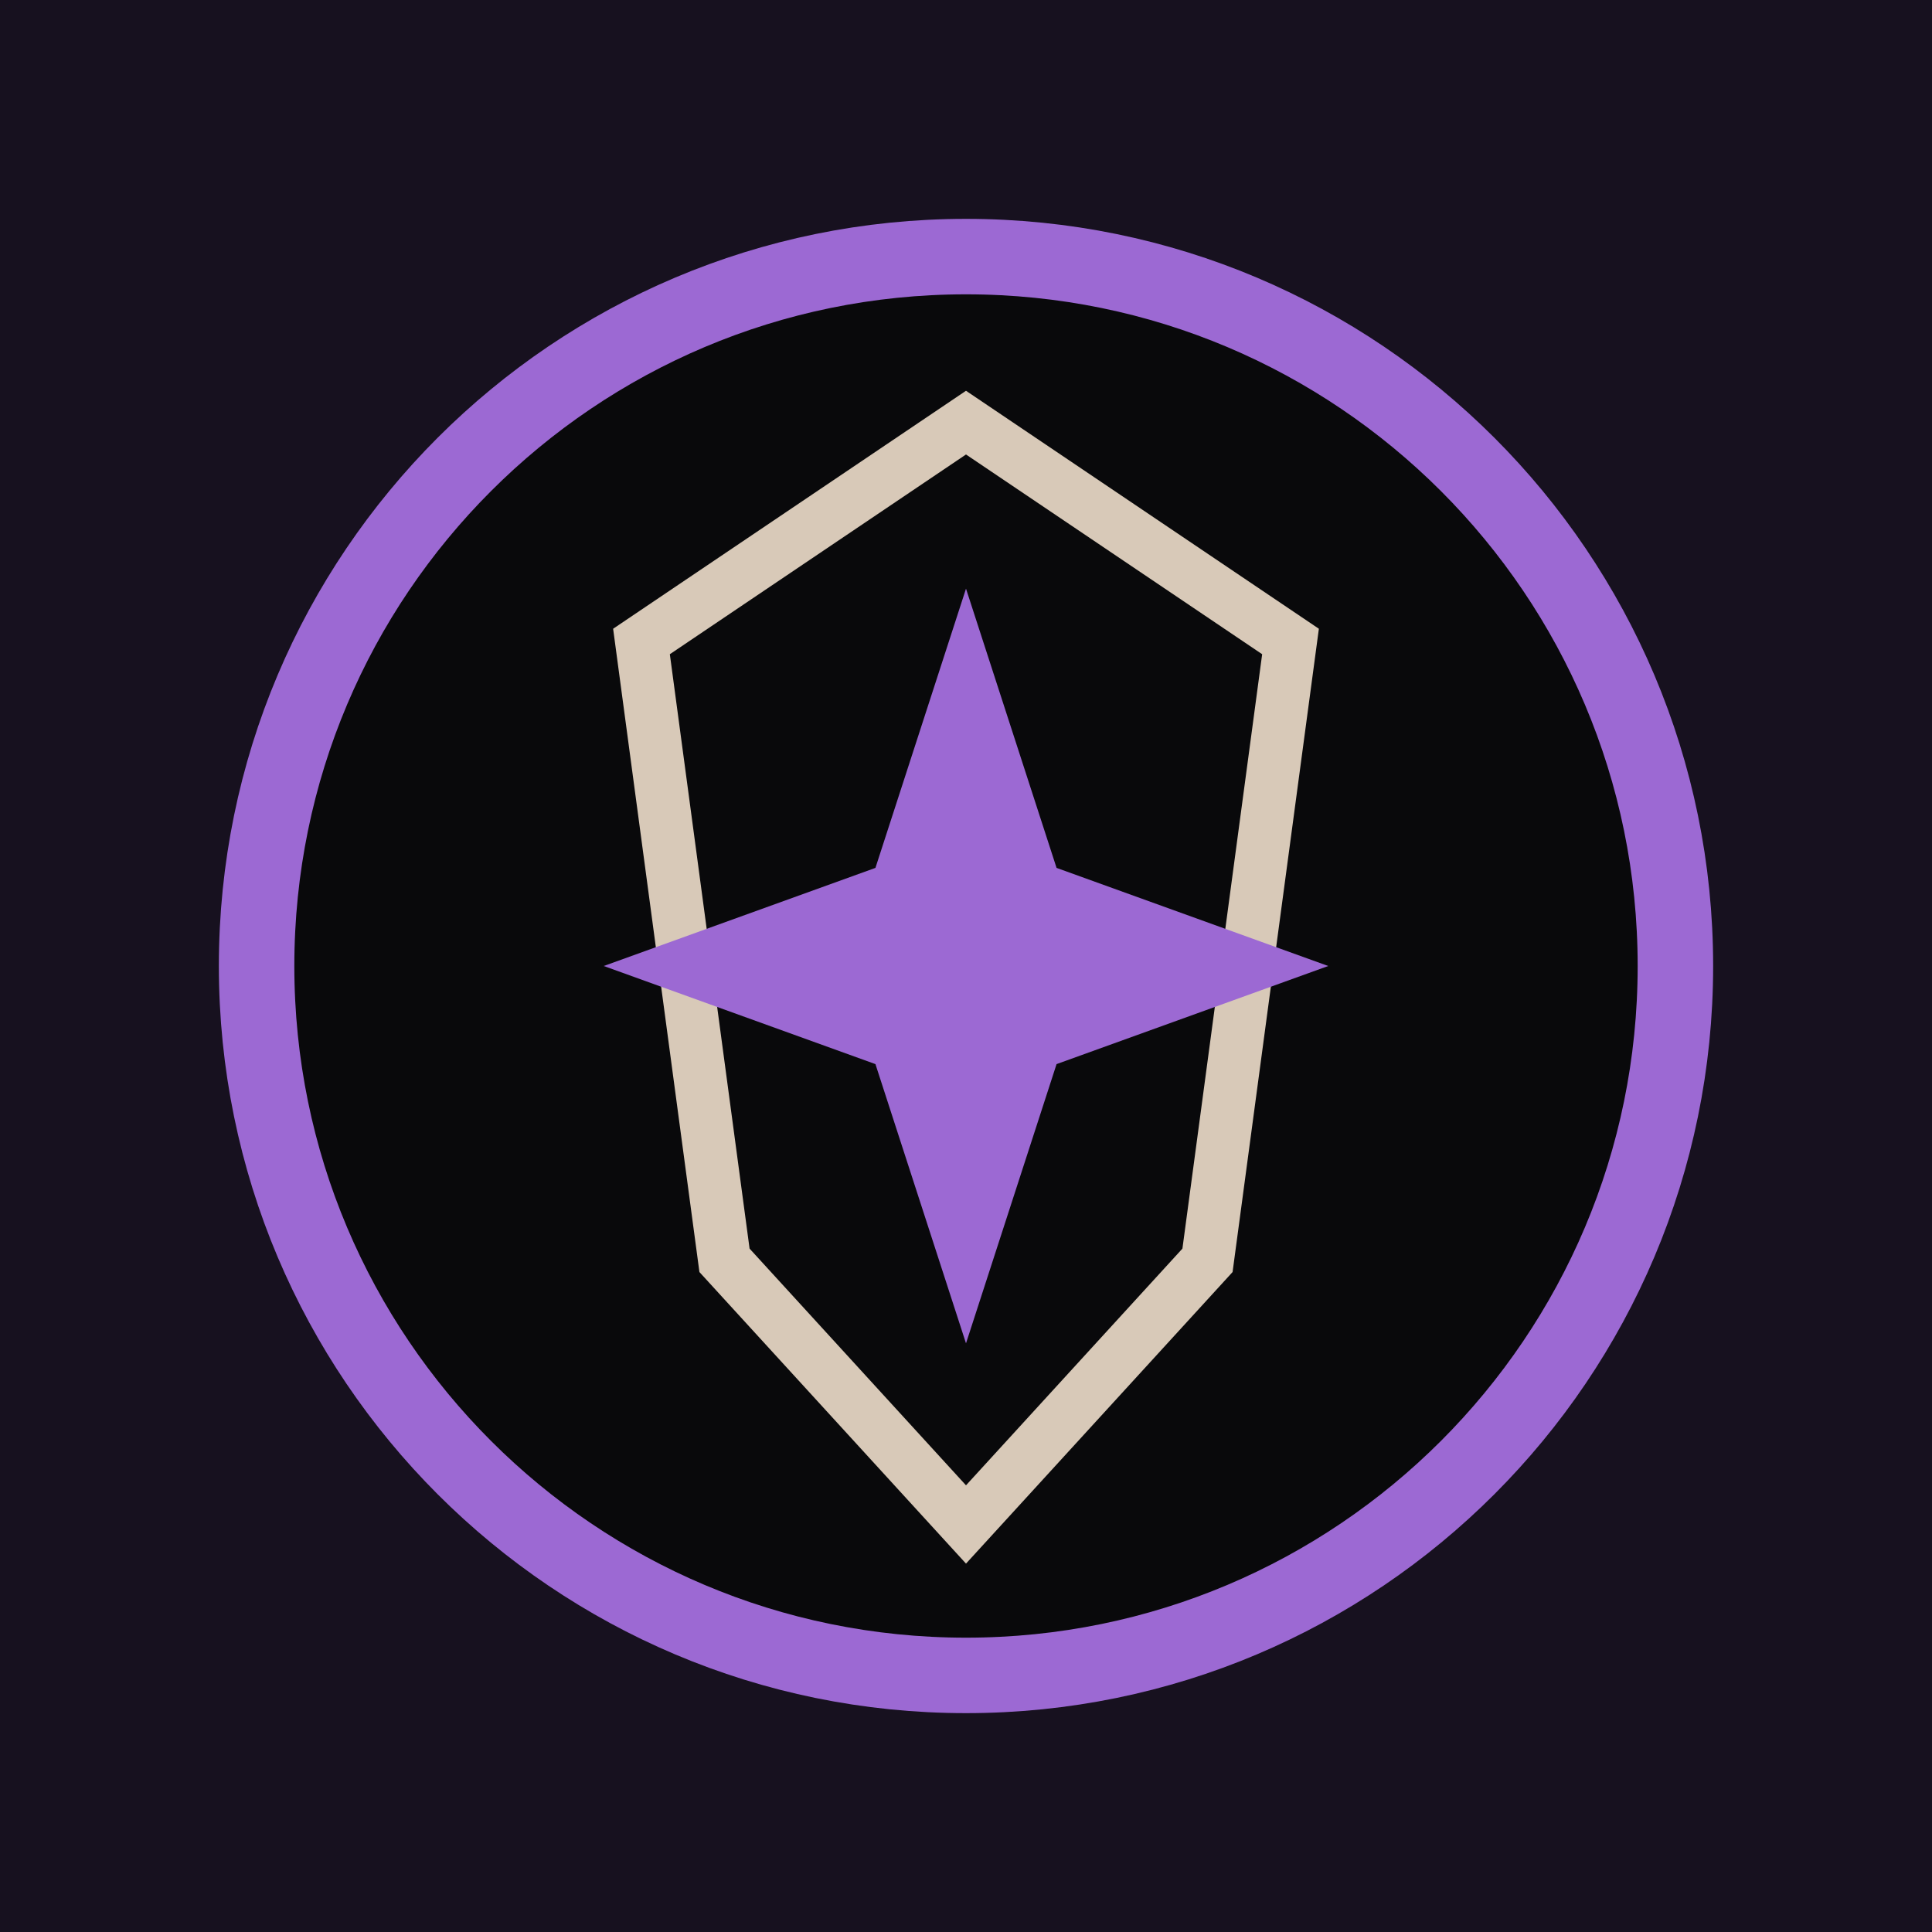
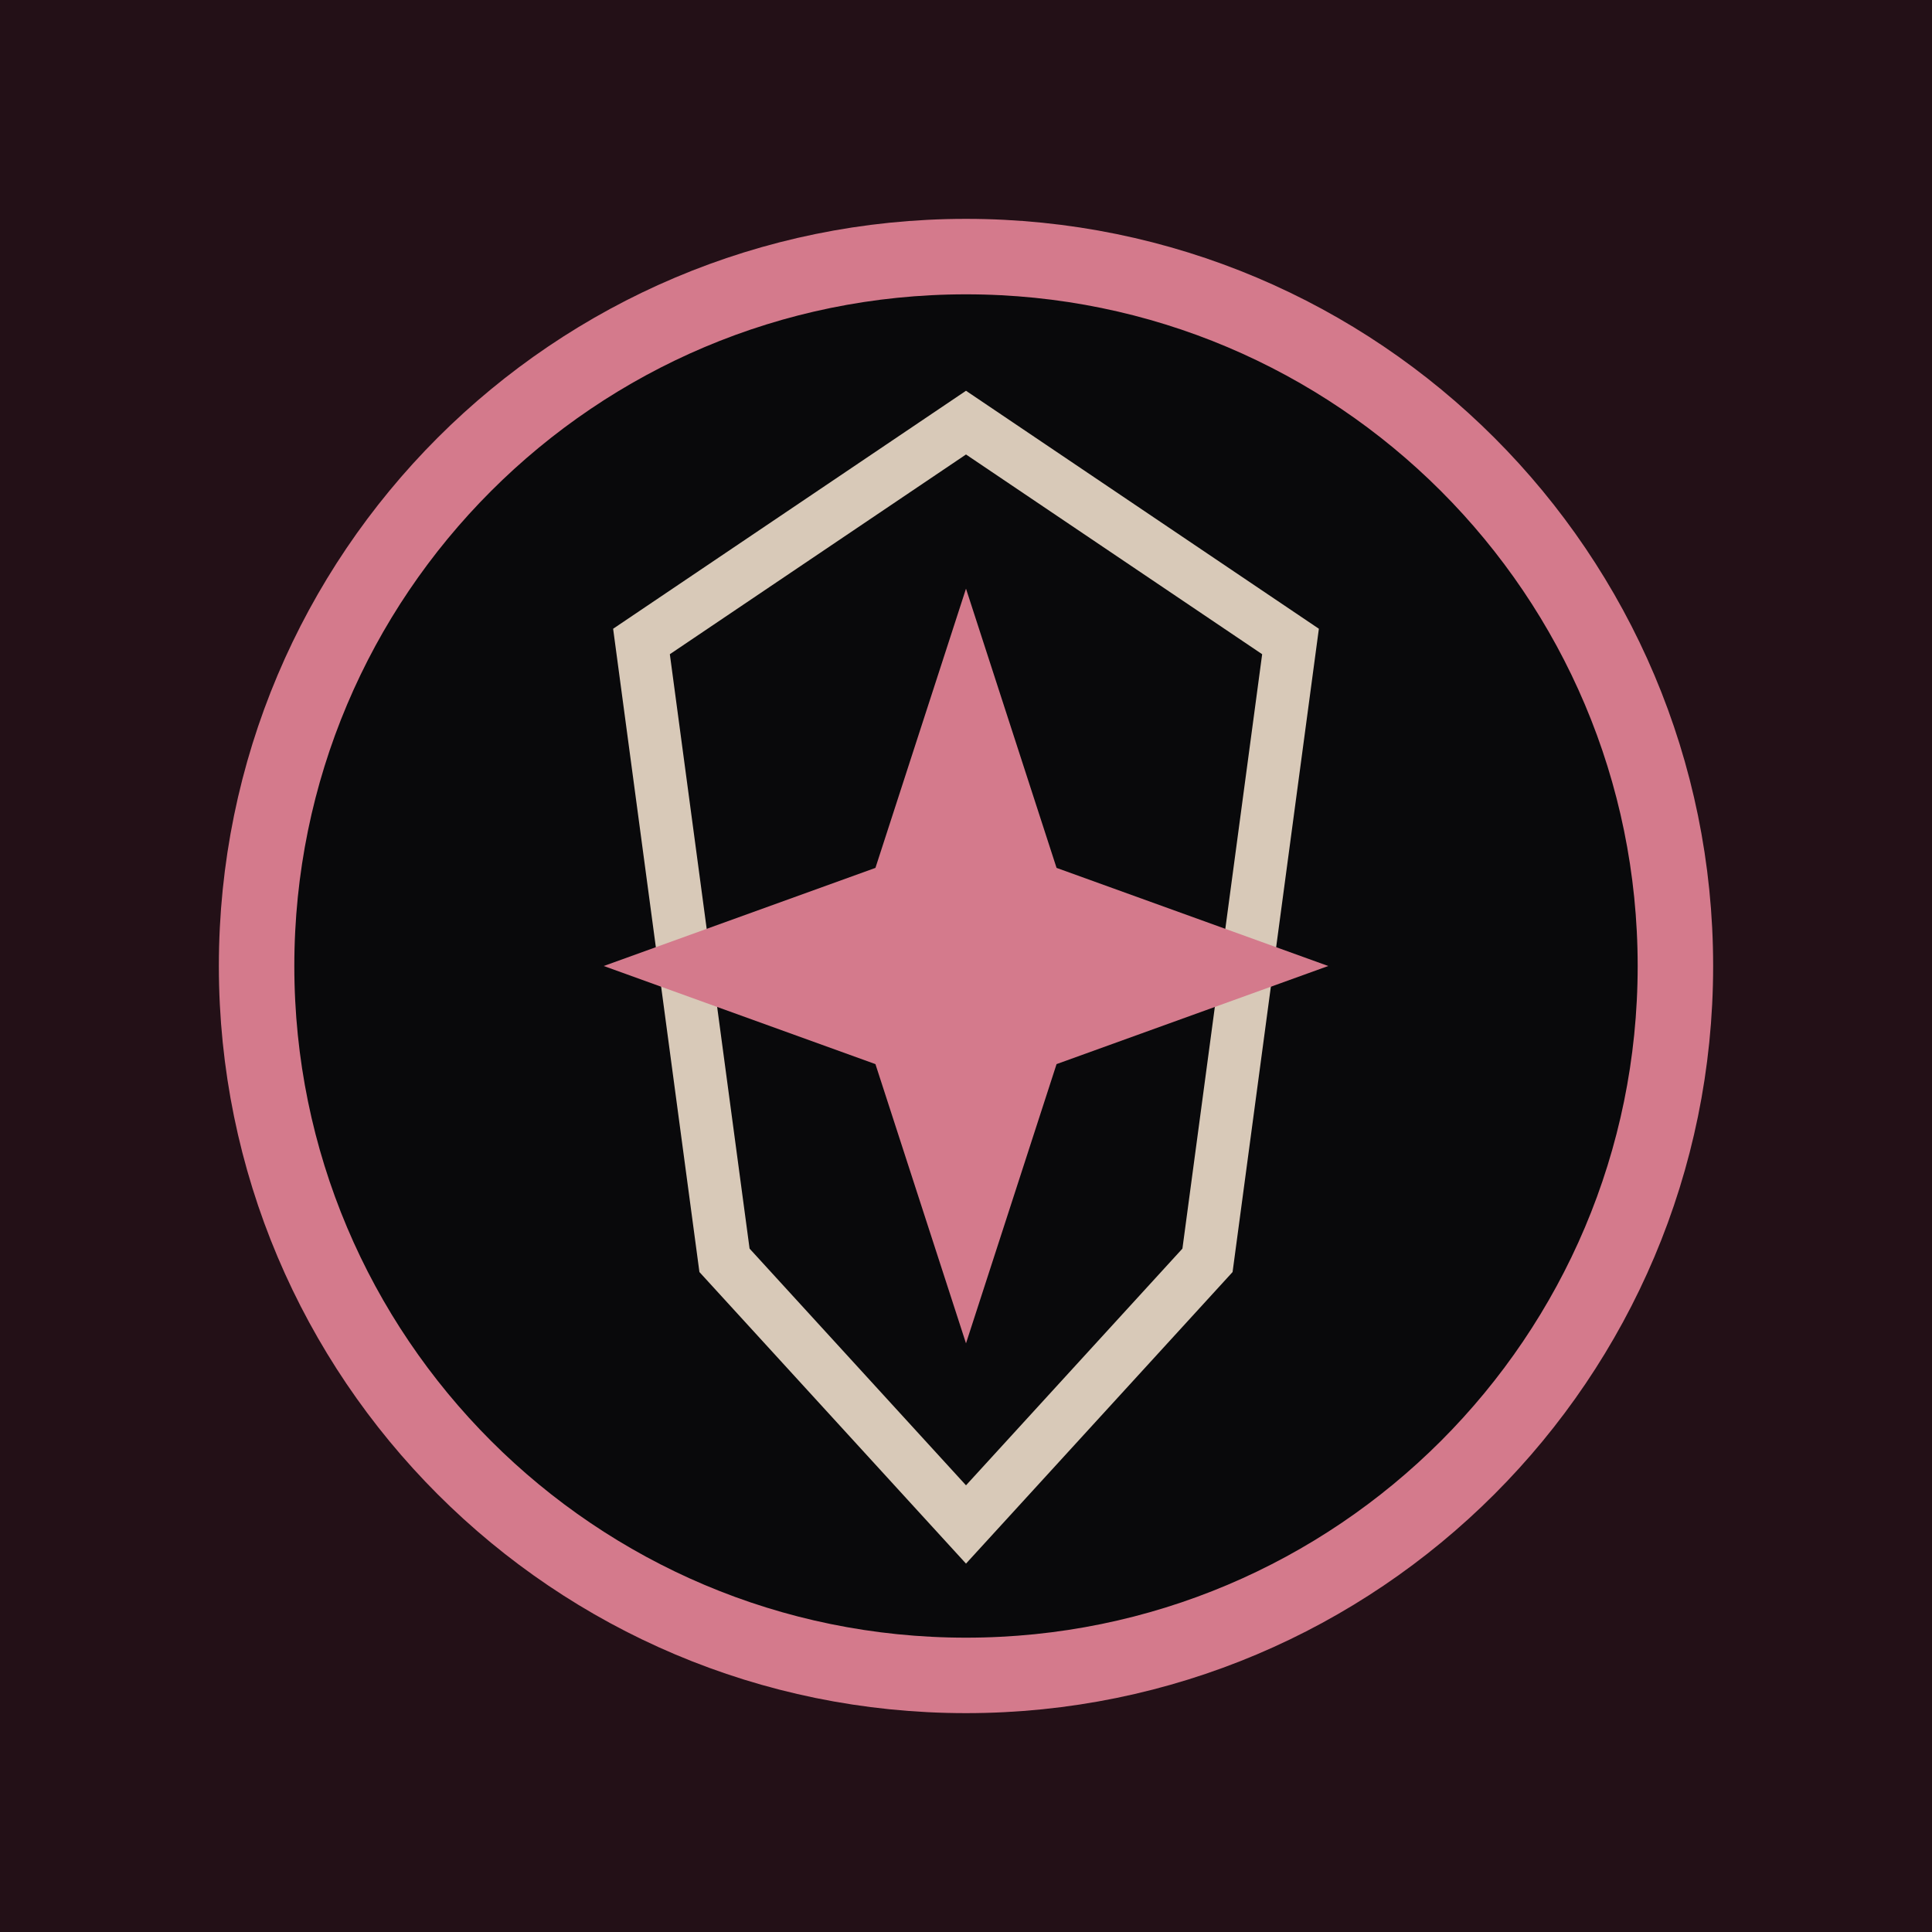
<svg xmlns="http://www.w3.org/2000/svg" viewBox="0 0 512 512">
-   <rect width="512" height="512" fill="#17111f" />
-   <circle cx="256" cy="256" r="188" fill="#09090b" stroke="#9c69d3" stroke-width="20" />
+   <rect width="512" height="512" fill="#231017" />
+   <circle cx="256" cy="256" r="188" fill="#09090b" stroke="#d47a8c" stroke-width="20" />
  <path d="       M256 112       L342 170       L320 334       L256 404       L192 334       L170 170       Z     " fill="none" stroke="#d8c9b8" stroke-width="14" />
-   <path d="       M256 156       L280 230       L352 256       L280 282       L256 356       L232 282       L160 256       L232 230       Z     " fill="#9c69d3" />
+   <path d="       M256 156       L280 230       L352 256       L280 282       L256 356       L232 282       L160 256       L232 230       Z     " fill="#d47a8c" />
</svg>
